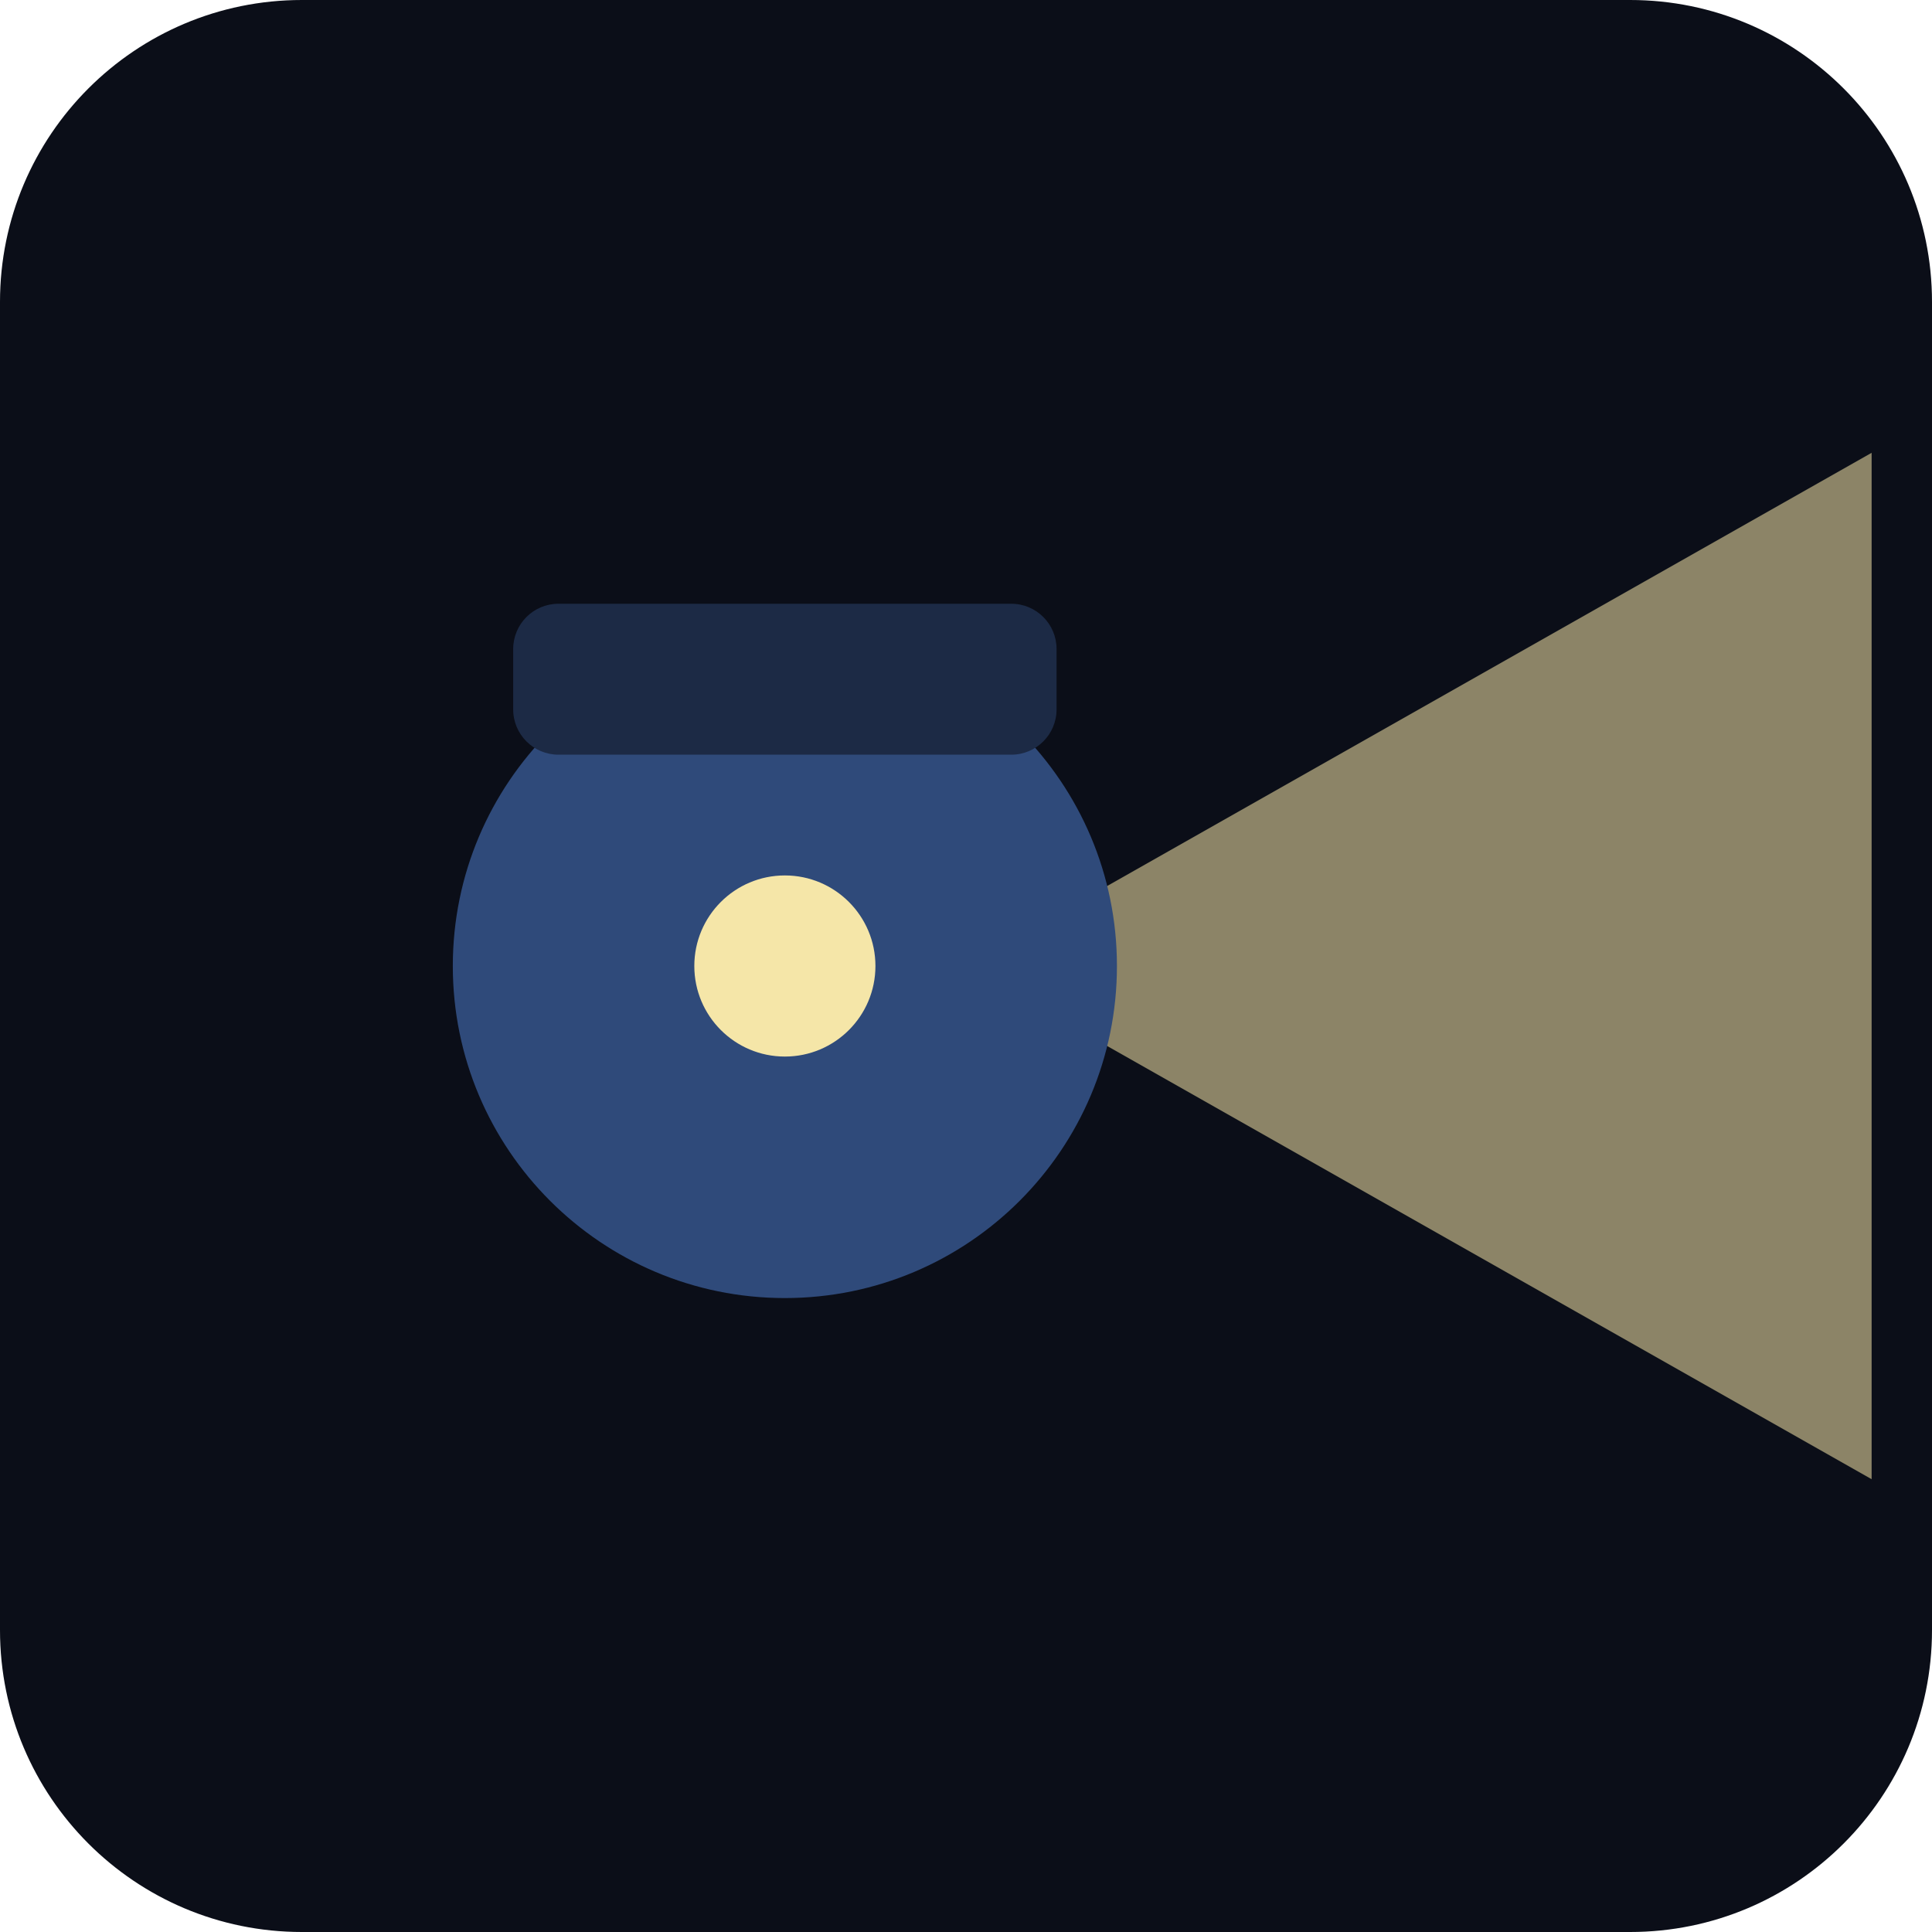
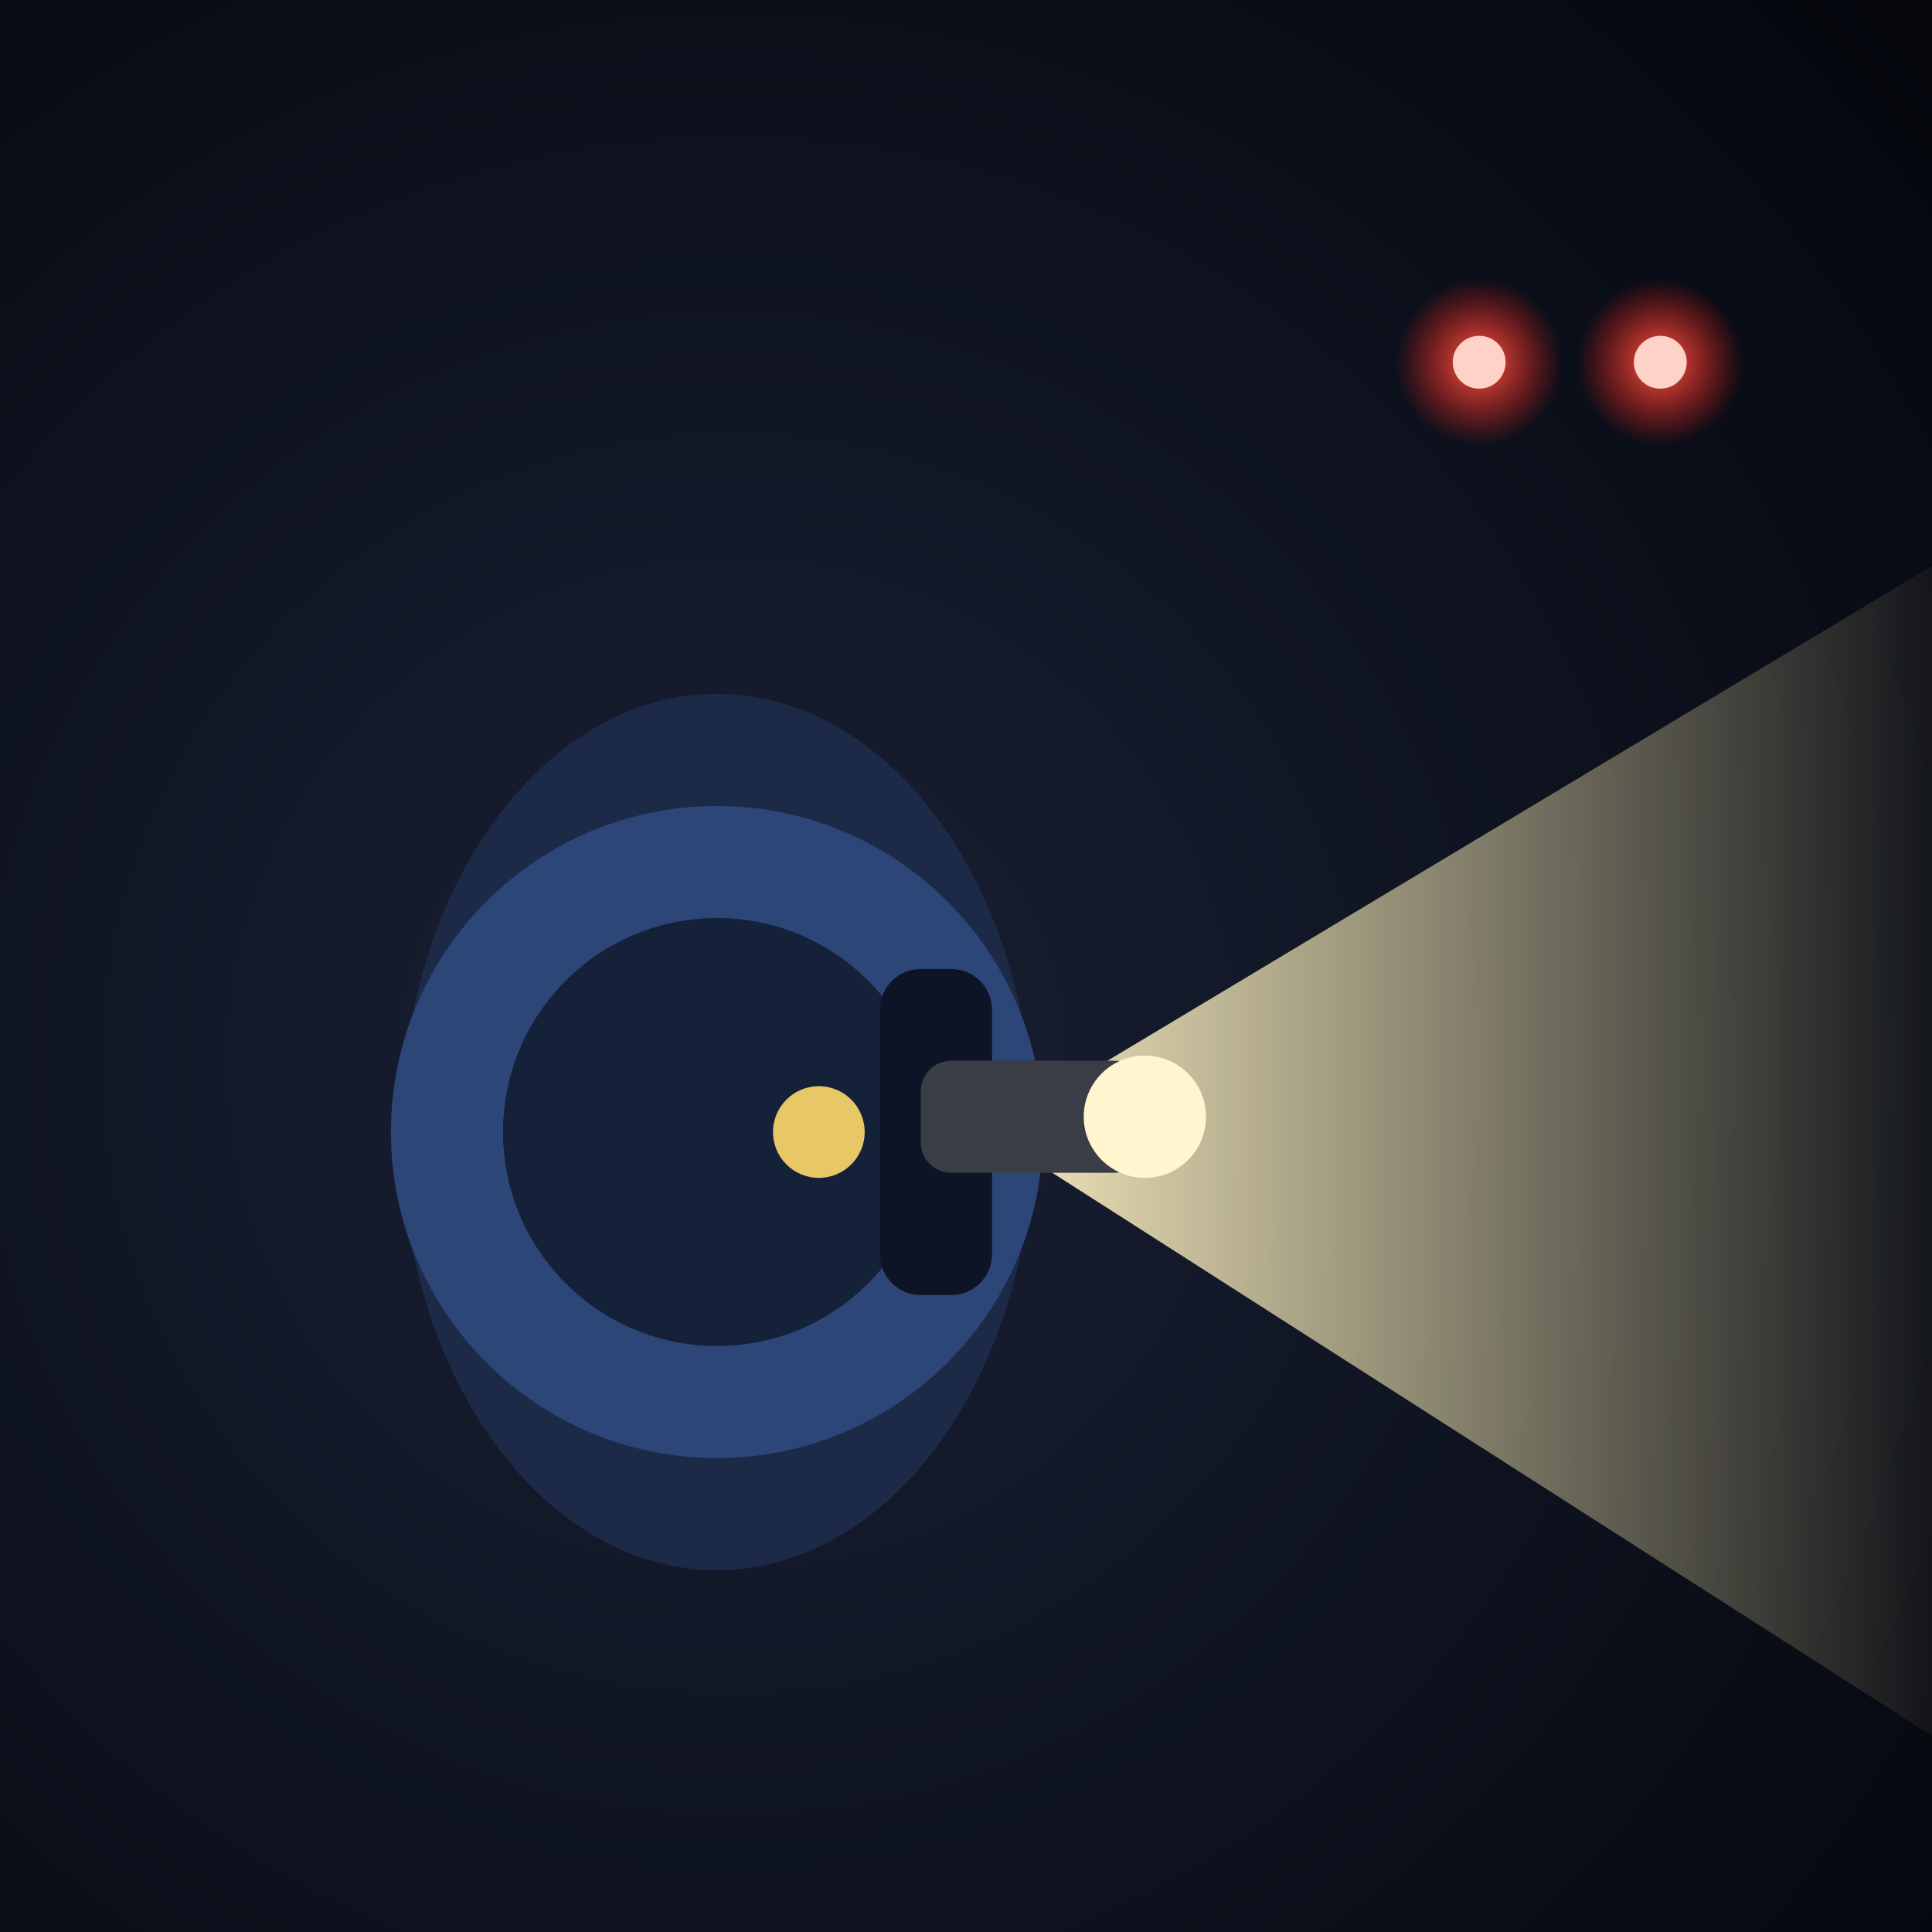
- <svg xmlns="http://www.w3.org/2000/svg" width="128" height="128" viewBox="0 0 128 128">
-   <rect width="128" height="128" rx="20" fill="#0b0e18" />
-   <path d="M64 64 L124 30 L124 98 Z" fill="#f5e6a8" opacity="0.55" />
-   <circle cx="52" cy="64" r="22" fill="#2f4a7a" />
-   <rect x="34" y="40" width="36" height="10" rx="3" fill="#1c2a45" />
-   <circle cx="52" cy="64" r="6" fill="#f5e6a8" />
+ <svg xmlns="http://www.w3.org/2000/svg" width="512" height="512" viewBox="0 0 512 512">
+   <defs>
+     <radialGradient id="bg" cx="0.38" cy="0.55" r="0.8">
+       <stop offset="0" stop-color="#1a2136" />
+       <stop offset="1" stop-color="#05070d" />
+     </radialGradient>
+     <linearGradient id="beam" x1="0" y1="0" x2="1" y2="0">
+       <stop offset="0" stop-color="#fff3c4" stop-opacity="0.95" />
+       <stop offset="1" stop-color="#f5e6a8" stop-opacity="0.05" />
+     </linearGradient>
+     <radialGradient id="eye" cx="0.5" cy="0.5" r="0.5">
+       <stop offset="0" stop-color="#ff5a4a" />
+       <stop offset="1" stop-color="#ff1a10" stop-opacity="0" />
+     </radialGradient>
+   </defs>
+   <rect width="512" height="512" fill="url(#bg)" />
+   <path d="M262 300 L512 150 L512 460 Z" fill="url(#beam)" />
+   <circle cx="392" cy="96" r="22" fill="url(#eye)" />
+   <circle cx="440" cy="96" r="22" fill="url(#eye)" />
+   <circle cx="392" cy="96" r="7" fill="#ffd2c8" />
+   <circle cx="440" cy="96" r="7" fill="#ffd2c8" />
+   <g transform="translate(190 300) scale(1.35) translate(-190 -300)">
+     <ellipse cx="190" cy="300" rx="62" ry="86" fill="#1c2a48" />
+     <circle cx="190" cy="300" r="64" fill="#2b4677" />
+     <circle cx="190" cy="300" r="42" fill="#152039" />
+     <rect x="222" y="268" width="22" height="64" rx="8" fill="#0d1426" />
+     <circle cx="210" cy="300" r="9" fill="#e7c766" />
+     <rect x="230" y="286" width="44" height="22" rx="6" fill="#3a3d46" />
+     <circle cx="274" cy="297" r="12" fill="#fff6d0" />
+   </g>
</svg>
